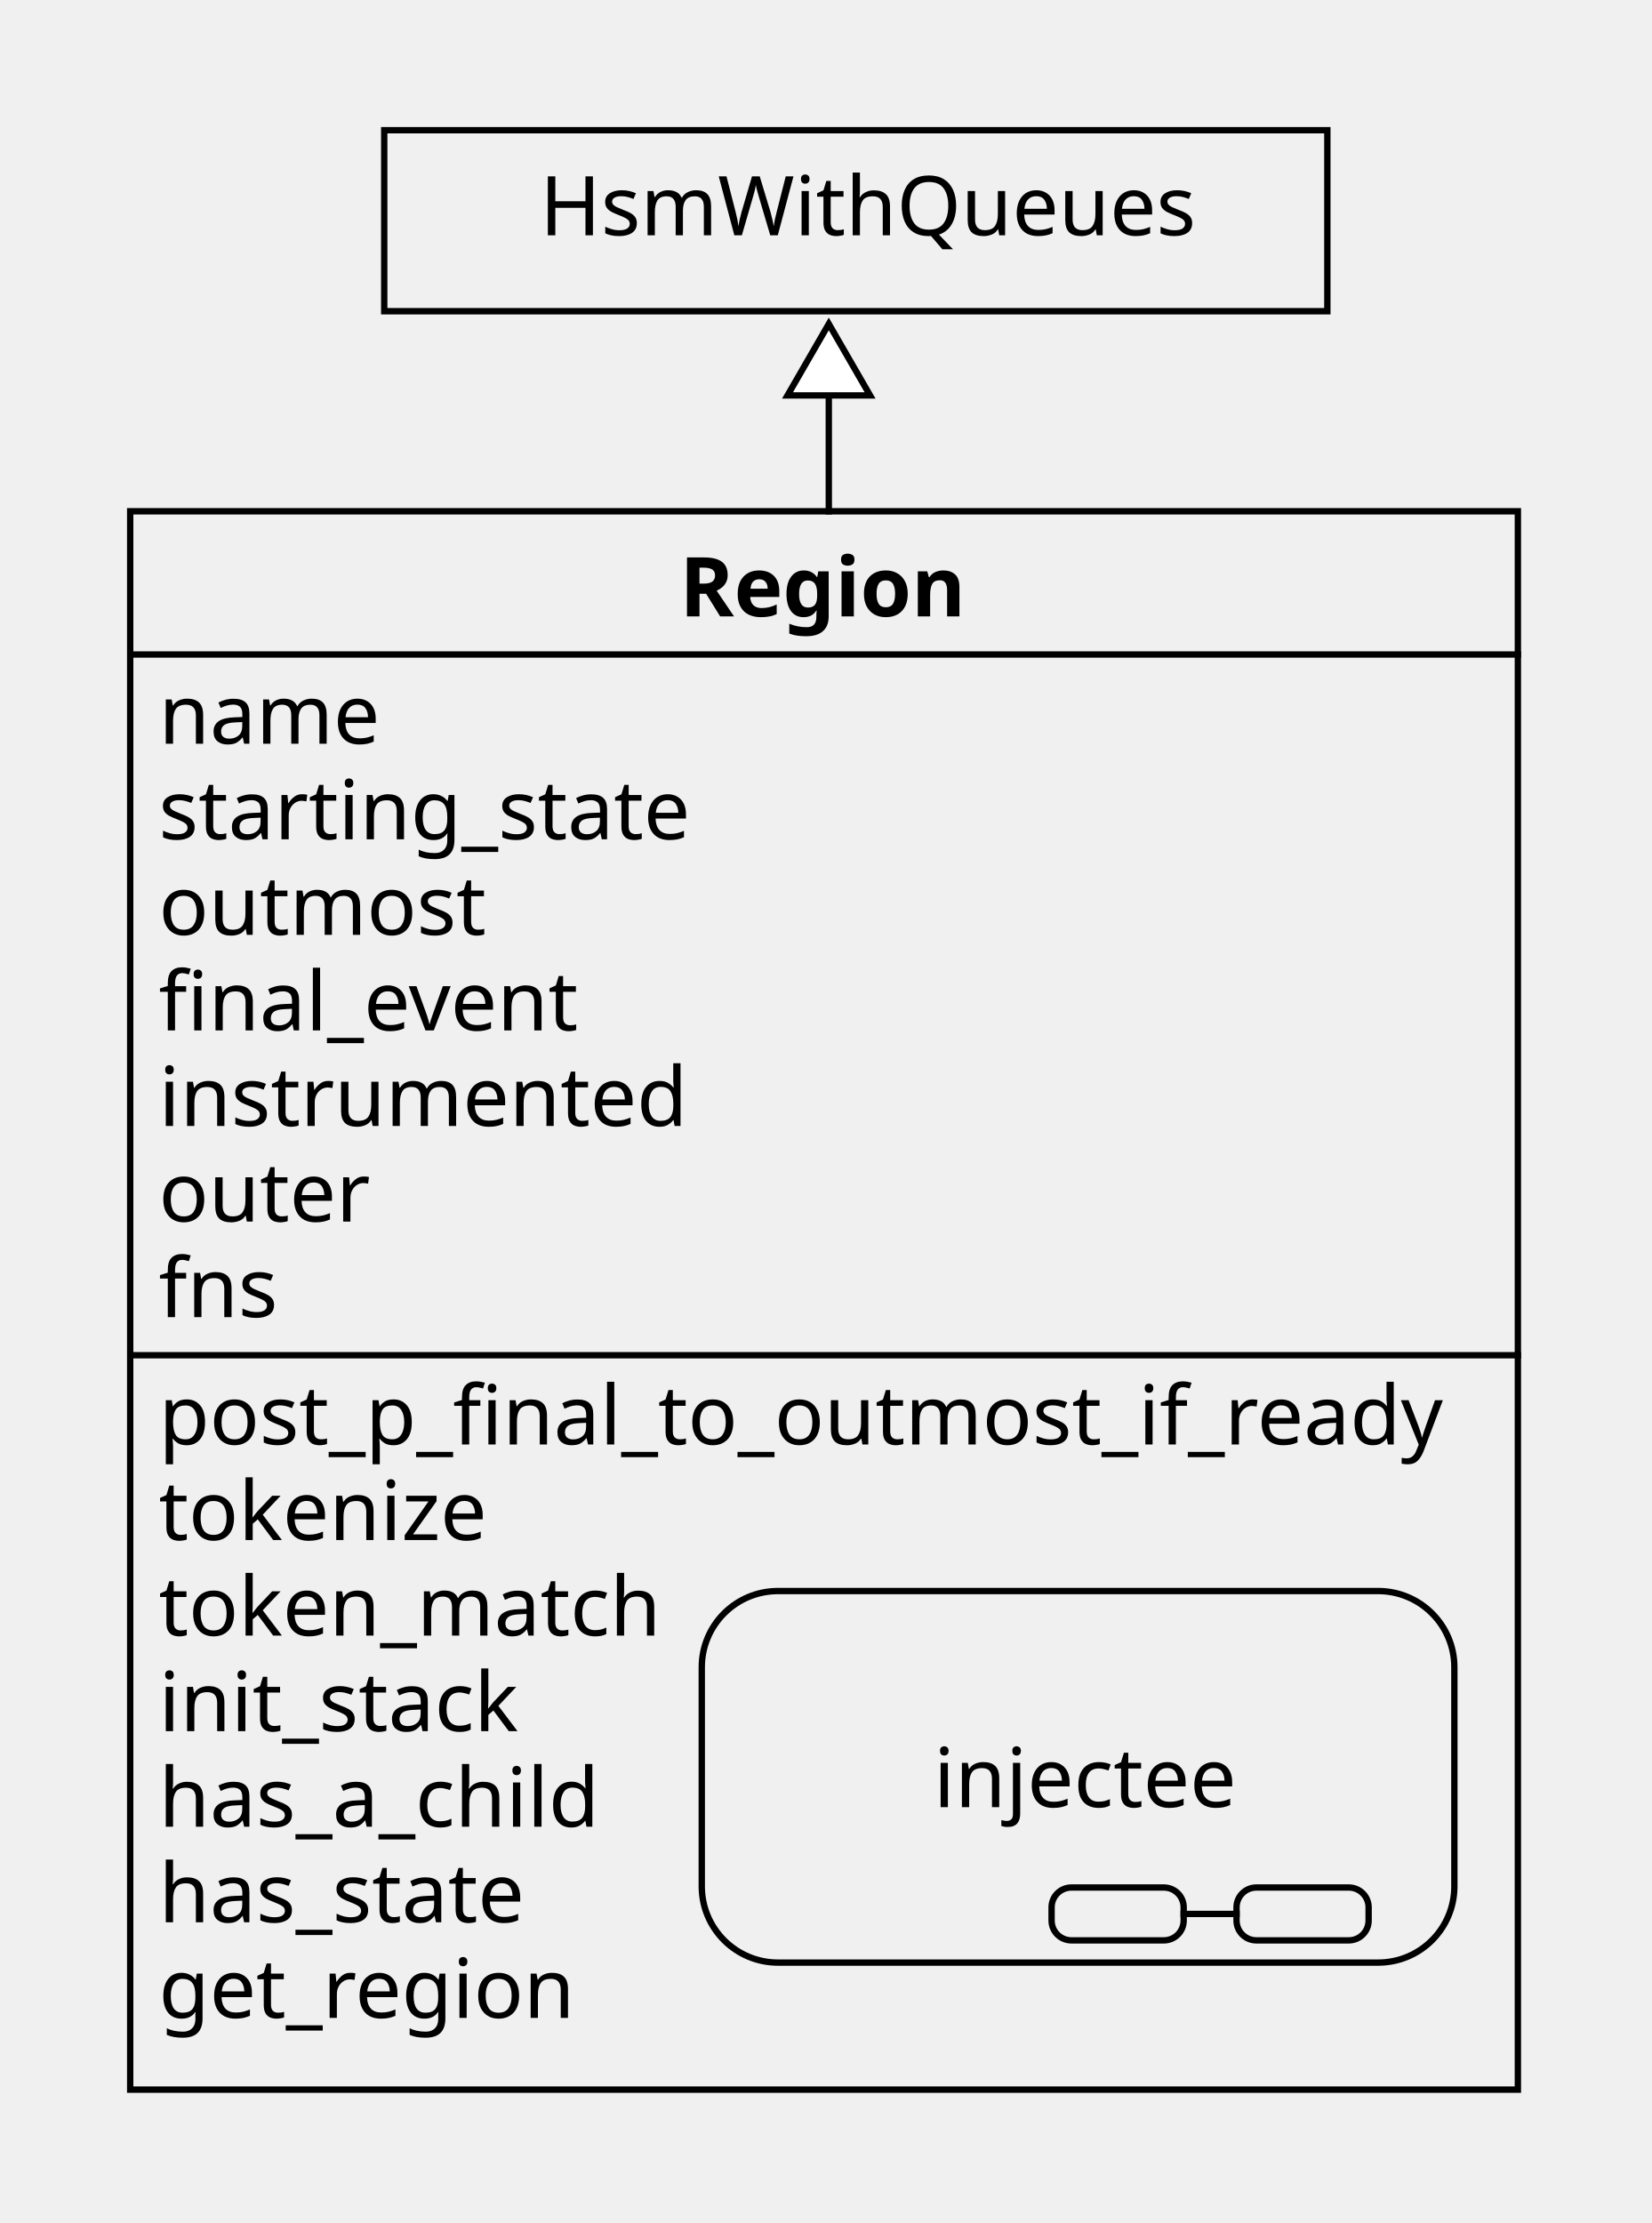
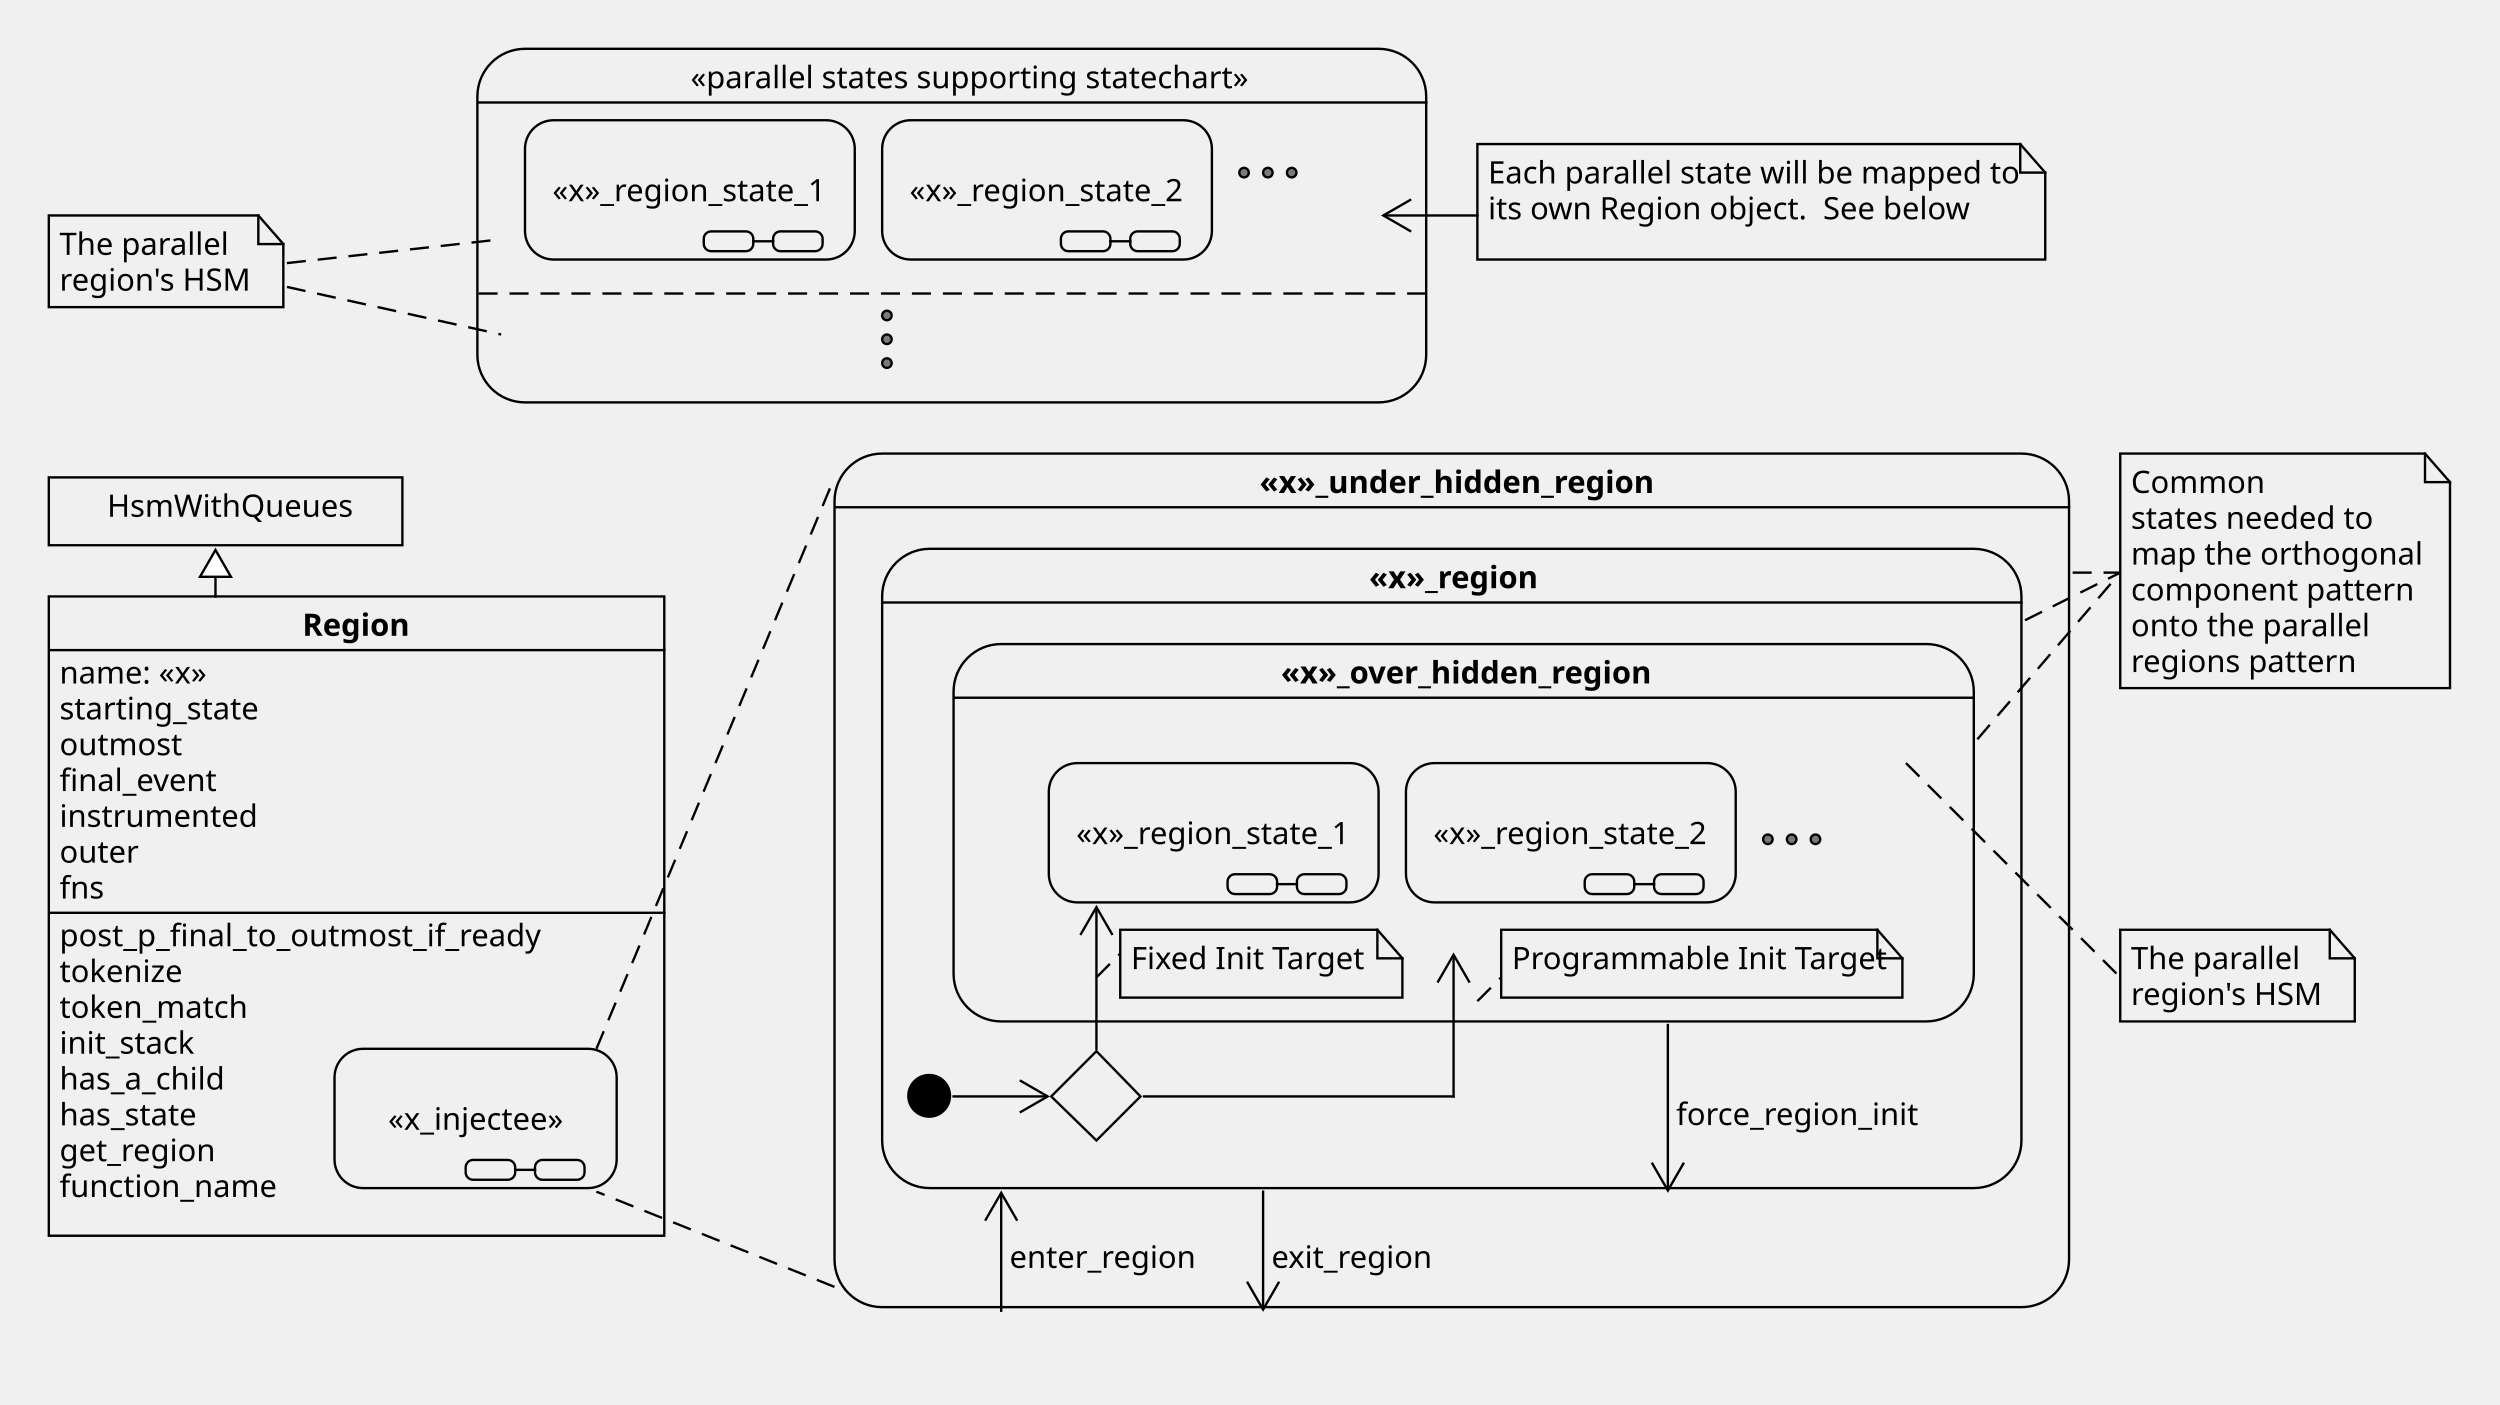
- <svg xmlns="http://www.w3.org/2000/svg" fill-opacity="1" color-rendering="auto" color-interpolation="auto" text-rendering="auto" stroke="black" stroke-linecap="square" width="260" stroke-miterlimit="10" shape-rendering="auto" stroke-opacity="1" fill="black" stroke-dasharray="none" font-weight="normal" stroke-width="1" viewBox="360 190 260 350" height="350" font-family="'Dialog'" font-style="normal" stroke-linejoin="miter" font-size="12px" stroke-dashoffset="0" image-rendering="auto">
+ <svg xmlns="http://www.w3.org/2000/svg" fill-opacity="1" color-rendering="auto" color-interpolation="auto" text-rendering="auto" stroke="black" stroke-linecap="square" width="1050" stroke-miterlimit="10" shape-rendering="auto" stroke-opacity="1" fill="black" stroke-dasharray="none" font-weight="normal" stroke-width="1" viewBox="80 90 1050 590" height="590" font-family="'Dialog'" font-style="normal" stroke-linejoin="miter" font-size="12px" stroke-dashoffset="0" image-rendering="auto">
  <defs id="genericDefs" />
  <g>
    <defs id="defs1">
      <clipPath clipPathUnits="userSpaceOnUse" id="clipPath1">
        <path d="M0 0 L2147483647 0 L2147483647 2147483647 L0 2147483647 L0 0 Z" />
      </clipPath>
      <clipPath clipPathUnits="userSpaceOnUse" id="clipPath2">
+         <path d="M0 0 L0 30 L20 30 L20 0 Z" />
+       </clipPath>
+       <clipPath clipPathUnits="userSpaceOnUse" id="clipPath3">
+         <path d="M0 0 L0 20 L30 20 L30 0 Z" />
+       </clipPath>
+       <clipPath clipPathUnits="userSpaceOnUse" id="clipPath4">
        <path d="M0 0 L0 30 L150 30 L150 0 Z" />
      </clipPath>
-       <clipPath clipPathUnits="userSpaceOnUse" id="clipPath3">
-         <path d="M0 0 L0 250 L220 250 L220 0 Z" />
-       </clipPath>
-       <clipPath clipPathUnits="userSpaceOnUse" id="clipPath4">
+       <clipPath clipPathUnits="userSpaceOnUse" id="clipPath5">
+         <path d="M0 0 L0 270 L260 270 L260 0 Z" />
+       </clipPath>
+       <clipPath clipPathUnits="userSpaceOnUse" id="clipPath6">
+         <path d="M0 0 L0 60 L140 60 L140 0 Z" />
+       </clipPath>
+       <clipPath clipPathUnits="userSpaceOnUse" id="clipPath7">
+         <path d="M0 0 L0 150 L400 150 L400 0 Z" />
+       </clipPath>
+       <clipPath clipPathUnits="userSpaceOnUse" id="clipPath8">
+         <path d="M0 0 L0 160 L430 160 L430 0 Z" />
+       </clipPath>
+       <clipPath clipPathUnits="userSpaceOnUse" id="clipPath9">
+         <path d="M0 0 L0 270 L480 270 L480 0 Z" />
+       </clipPath>
+       <clipPath clipPathUnits="userSpaceOnUse" id="clipPath10">
+         <path d="M0 0 L0 360 L520 360 L520 0 Z" />
+       </clipPath>
+       <clipPath clipPathUnits="userSpaceOnUse" id="clipPath11">
        <path d="M0 0 L0 60 L120 60 L120 0 Z" />
      </clipPath>
-       <clipPath clipPathUnits="userSpaceOnUse" id="clipPath5">
-         <path d="M0 0 L0 60 L30 60 L30 0 Z" />
+       <clipPath clipPathUnits="userSpaceOnUse" id="clipPath12">
+         <path d="M0 0 L0 50 L120 50 L120 0 Z" />
+       </clipPath>
+       <clipPath clipPathUnits="userSpaceOnUse" id="clipPath13">
+         <path d="M0 0 L0 40 L120 40 L120 0 Z" />
+       </clipPath>
+       <clipPath clipPathUnits="userSpaceOnUse" id="clipPath14">
+         <path d="M0 0 L0 40 L100 40 L100 0 Z" />
+       </clipPath>
+       <clipPath clipPathUnits="userSpaceOnUse" id="clipPath15">
+         <path d="M0 0 L0 50 L240 50 L240 0 Z" />
+       </clipPath>
+       <clipPath clipPathUnits="userSpaceOnUse" id="clipPath16">
+         <path d="M0 0 L0 30 L70 30 L70 0 Z" />
+       </clipPath>
+       <clipPath clipPathUnits="userSpaceOnUse" id="clipPath17">
+         <path d="M0 0 L0 100 L90 100 L90 0 Z" />
+       </clipPath>
+       <clipPath clipPathUnits="userSpaceOnUse" id="clipPath18">
+         <path d="M0 0 L0 50 L70 50 L70 0 Z" />
+       </clipPath>
+       <clipPath clipPathUnits="userSpaceOnUse" id="clipPath19">
+         <path d="M0 0 L0 30 L50 30 L50 0 Z" />
+       </clipPath>
+       <clipPath clipPathUnits="userSpaceOnUse" id="clipPath20">
+         <path d="M0 0 L0 100 L140 100 L140 0 Z" />
+       </clipPath>
+       <clipPath clipPathUnits="userSpaceOnUse" id="clipPath21">
+         <path d="M0 0 L0 120 L120 120 L120 0 Z" />
+       </clipPath>
+       <clipPath clipPathUnits="userSpaceOnUse" id="clipPath22">
+         <path d="M0 0 L0 80 L90 80 L90 0 Z" />
+       </clipPath>
+       <clipPath clipPathUnits="userSpaceOnUse" id="clipPath23">
+         <path d="M0 0 L0 70 L130 70 L130 0 Z" />
+       </clipPath>
+       <clipPath clipPathUnits="userSpaceOnUse" id="clipPath24">
+         <path d="M0 0 L0 270 L130 270 L130 0 Z" />
+       </clipPath>
+       <clipPath clipPathUnits="userSpaceOnUse" id="clipPath25">
+         <path d="M0 0 L0 80 L100 80 L100 0 Z" />
+       </clipPath>
+       <clipPath clipPathUnits="userSpaceOnUse" id="clipPath26">
+         <path d="M0 0 L0 100 L120 100 L120 0 Z" />
+       </clipPath>
+       <clipPath clipPathUnits="userSpaceOnUse" id="clipPath27">
+         <path d="M0 0 L0 40 L40 40 L40 0 Z" />
+       </clipPath>
+       <clipPath clipPathUnits="userSpaceOnUse" id="clipPath28">
+         <path d="M0 0 L0 30 L170 30 L170 0 Z" />
+       </clipPath>
+       <clipPath clipPathUnits="userSpaceOnUse" id="clipPath29">
+         <path d="M0 0 L0 30 L120 30 L120 0 Z" />
+       </clipPath>
+       <clipPath clipPathUnits="userSpaceOnUse" id="clipPath30">
+         <path d="M0 0 L0 90 L30 90 L30 0 Z" />
+       </clipPath>
+       <clipPath clipPathUnits="userSpaceOnUse" id="clipPath31">
+         <path d="M0 0 L0 90 L160 90 L160 0 Z" />
+       </clipPath>
+       <clipPath clipPathUnits="userSpaceOnUse" id="clipPath32">
+         <path d="M0 0 L0 20 L20 20 L20 0 Z" />
+       </clipPath>
+       <clipPath clipPathUnits="userSpaceOnUse" id="clipPath33">
+         <path d="M0 0 L0 50 L30 50 L30 0 Z" />
      </clipPath>
    </defs>
-     <g fill="rgb(255,255,255)" fill-opacity="0" transform="translate(420,210)" stroke-opacity="0" stroke="rgb(255,255,255)">
-       <rect x="0.5" width="148.5" height="28.5" y="0.5" clip-path="url(#clipPath2)" stroke="none" />
-     </g>
-     <g transform="translate(420,210)">
-       <rect fill="none" x="0.5" width="148.5" height="28.5" y="0.5" clip-path="url(#clipPath2)" />
-       <text x="25" font-size="13px" y="17.047" clip-path="url(#clipPath2)" font-family="sans-serif" stroke="none" xml:space="preserve">HsmWithQueues</text>
-     </g>
-     <g fill="rgb(255,255,255)" fill-opacity="0" transform="translate(380,270)" stroke-opacity="0" stroke="rgb(255,255,255)">
-       <rect x="0.5" width="218.5" height="248.5" y="0.5" clip-path="url(#clipPath3)" stroke="none" />
-     </g>
-     <g transform="translate(380,270)">
-       <rect fill="none" x="0.5" width="218.5" height="248.5" y="0.5" clip-path="url(#clipPath3)" />
-       <text x="87" font-size="13px" y="17.047" clip-path="url(#clipPath3)" font-family="sans-serif" stroke="none" font-weight="bold" xml:space="preserve">Region</text>
-       <path fill="none" d="M1 23.047 L219 23.047" clip-path="url(#clipPath3)" />
-       <text x="5" font-size="13px" y="37.094" clip-path="url(#clipPath3)" font-family="sans-serif" stroke="none" xml:space="preserve">name</text>
-       <text x="5" font-size="13px" y="52.141" clip-path="url(#clipPath3)" font-family="sans-serif" stroke="none" xml:space="preserve">starting_state</text>
-       <text x="5" font-size="13px" y="67.188" clip-path="url(#clipPath3)" font-family="sans-serif" stroke="none" xml:space="preserve">outmost</text>
-       <text x="5" font-size="13px" y="82.234" clip-path="url(#clipPath3)" font-family="sans-serif" stroke="none" xml:space="preserve">final_event</text>
-       <text x="5" font-size="13px" y="97.281" clip-path="url(#clipPath3)" font-family="sans-serif" stroke="none" xml:space="preserve">instrumented</text>
-       <text x="5" font-size="13px" y="112.328" clip-path="url(#clipPath3)" font-family="sans-serif" stroke="none" xml:space="preserve">outer</text>
-       <text x="5" font-size="13px" y="127.375" clip-path="url(#clipPath3)" font-family="sans-serif" stroke="none" xml:space="preserve">fns</text>
-       <path fill="none" d="M1 133.375 L219 133.375" clip-path="url(#clipPath3)" />
-       <text x="5" font-size="13px" y="147.422" clip-path="url(#clipPath3)" font-family="sans-serif" stroke="none" xml:space="preserve">post_p_final_to_outmost_if_ready</text>
-       <text x="5" font-size="13px" y="162.469" clip-path="url(#clipPath3)" font-family="sans-serif" stroke="none" xml:space="preserve">tokenize</text>
-       <text x="5" font-size="13px" y="177.516" clip-path="url(#clipPath3)" font-family="sans-serif" stroke="none" xml:space="preserve">token_match</text>
-       <text x="5" font-size="13px" y="192.562" clip-path="url(#clipPath3)" font-family="sans-serif" stroke="none" xml:space="preserve">init_stack</text>
-       <text x="5" font-size="13px" y="207.609" clip-path="url(#clipPath3)" font-family="sans-serif" stroke="none" xml:space="preserve">has_a_child</text>
-       <text x="5" font-size="13px" y="222.656" clip-path="url(#clipPath3)" font-family="sans-serif" stroke="none" xml:space="preserve">has_state</text>
-       <text x="5" font-size="13px" y="237.703" clip-path="url(#clipPath3)" font-family="sans-serif" stroke="none" xml:space="preserve">get_region</text>
-     </g>
-     <g fill="rgb(255,255,255)" fill-opacity="0" transform="translate(470,440)" stroke-opacity="0" stroke="rgb(255,255,255)">
-       <rect x="0.5" y="0.5" clip-path="url(#clipPath4)" width="118.5" rx="12" ry="12" height="58.5" stroke="none" />
-     </g>
-     <g transform="translate(470,440)">
-       <rect x="0.5" y="0.5" clip-path="url(#clipPath4)" fill="none" width="118.5" rx="12" ry="12" height="58.5" />
-       <text x="37" font-size="13px" y="34.523" clip-path="url(#clipPath4)" font-family="sans-serif" stroke="none" xml:space="preserve">injectee</text>
-     </g>
-     <g font-size="13px" transform="translate(470,440)" fill-opacity="0" fill="rgb(255,255,255)" font-family="sans-serif" stroke="rgb(255,255,255)" stroke-opacity="0">
-       <rect x="84.7" y="47.18" clip-path="url(#clipPath4)" width="20.8" rx="3.12" ry="3.12" height="8.32" stroke="none" />
-     </g>
-     <g font-family="sans-serif" font-size="13px" transform="translate(470,440)">
-       <rect x="84.7" y="47.18" clip-path="url(#clipPath4)" fill="none" width="20.8" rx="3.12" ry="3.12" height="8.32" />
-     </g>
-     <g font-size="13px" transform="translate(470,440)" fill-opacity="0" fill="rgb(255,255,255)" font-family="sans-serif" stroke="rgb(255,255,255)" stroke-opacity="0">
-       <rect x="55.58" y="47.18" clip-path="url(#clipPath4)" width="20.8" rx="3.12" ry="3.12" height="8.32" stroke="none" />
-     </g>
-     <g font-family="sans-serif" font-size="13px" transform="translate(470,440)">
-       <rect x="55.58" y="47.18" clip-path="url(#clipPath4)" fill="none" width="20.8" rx="3.12" ry="3.12" height="8.32" />
-       <path fill="none" d="M76.38 51.34 L84.7 51.34" clip-path="url(#clipPath4)" />
-     </g>
-     <g transform="translate(480,230)">
-       <path fill="none" d="M10.5 11.5 L10.5 40.5" clip-path="url(#clipPath5)" />
-       <path fill="white" d="M4 22.258 L10.5 11 L17 22.258 Z" clip-path="url(#clipPath5)" stroke="none" />
-       <path fill="none" d="M4 22.258 L10.5 11 L17 22.258 Z" clip-path="url(#clipPath5)" />
+     <g fill="rgb(0,0,0)" fill-opacity="0.49" transform="translate(450,220)" stroke-opacity="0.49" stroke="rgb(0,0,0)">
+       <circle r="2" clip-path="url(#clipPath2)" cx="2.5" cy="2.5" stroke="none" />
+     </g>
+     <g transform="translate(450,220)">
+       <circle fill="none" r="2" clip-path="url(#clipPath2)" cx="2.5" cy="2.5" />
+     </g>
+     <g fill="rgb(0,0,0)" fill-opacity="0.49" transform="translate(450,220)" stroke-opacity="0.49" stroke="rgb(0,0,0)">
+       <circle r="2" clip-path="url(#clipPath2)" cx="2.5" cy="12.5" stroke="none" />
+     </g>
+     <g transform="translate(450,220)">
+       <circle fill="none" r="2" clip-path="url(#clipPath2)" cx="2.5" cy="12.5" />
+     </g>
+     <g fill="rgb(0,0,0)" fill-opacity="0.49" transform="translate(450,220)" stroke-opacity="0.49" stroke="rgb(0,0,0)">
+       <circle r="2" clip-path="url(#clipPath2)" cx="2.5" cy="22.5" stroke="none" />
+     </g>
+     <g transform="translate(450,220)">
+       <circle fill="none" r="2" clip-path="url(#clipPath2)" cx="2.5" cy="22.5" />
+     </g>
+     <g fill="rgb(0,0,0)" fill-opacity="0.49" transform="translate(600,160)" stroke-opacity="0.49" stroke="rgb(0,0,0)">
+       <circle r="2" clip-path="url(#clipPath3)" cx="2.5" cy="2.5" stroke="none" />
+     </g>
+     <g transform="translate(600,160)">
+       <circle fill="none" r="2" clip-path="url(#clipPath3)" cx="2.5" cy="2.5" />
+     </g>
+     <g fill="rgb(0,0,0)" fill-opacity="0.49" transform="translate(600,160)" stroke-opacity="0.49" stroke="rgb(0,0,0)">
+       <circle r="2" clip-path="url(#clipPath3)" cx="12.5" cy="2.5" stroke="none" />
+     </g>
+     <g transform="translate(600,160)">
+       <circle fill="none" r="2" clip-path="url(#clipPath3)" cx="12.5" cy="2.5" />
+     </g>
+     <g fill="rgb(0,0,0)" fill-opacity="0.49" transform="translate(600,160)" stroke-opacity="0.49" stroke="rgb(0,0,0)">
+       <circle r="2" clip-path="url(#clipPath3)" cx="22.5" cy="2.5" stroke="none" />
+     </g>
+     <g transform="translate(600,160)">
+       <circle fill="none" r="2" clip-path="url(#clipPath3)" cx="22.5" cy="2.5" />
+     </g>
+     <g fill="rgb(0,0,0)" fill-opacity="0.49" transform="translate(820,440)" stroke-opacity="0.49" stroke="rgb(0,0,0)">
+       <circle r="2" clip-path="url(#clipPath3)" cx="2.5" cy="2.5" stroke="none" />
+     </g>
+     <g transform="translate(820,440)">
+       <circle fill="none" r="2" clip-path="url(#clipPath3)" cx="2.5" cy="2.5" />
+     </g>
+     <g fill="rgb(0,0,0)" fill-opacity="0.49" transform="translate(820,440)" stroke-opacity="0.49" stroke="rgb(0,0,0)">
+       <circle r="2" clip-path="url(#clipPath3)" cx="12.5" cy="2.5" stroke="none" />
+     </g>
+     <g transform="translate(820,440)">
+       <circle fill="none" r="2" clip-path="url(#clipPath3)" cx="12.5" cy="2.5" />
+     </g>
+     <g fill="rgb(0,0,0)" fill-opacity="0.49" transform="translate(820,440)" stroke-opacity="0.49" stroke="rgb(0,0,0)">
+       <circle r="2" clip-path="url(#clipPath3)" cx="22.5" cy="2.5" stroke="none" />
+     </g>
+     <g transform="translate(820,440)">
+       <circle fill="none" r="2" clip-path="url(#clipPath3)" cx="22.5" cy="2.5" />
+     </g>
+     <g fill="rgb(255,255,255)" fill-opacity="0" transform="translate(100,290)" stroke-opacity="0" stroke="rgb(255,255,255)">
+       <rect x="0.5" width="148.5" height="28.5" y="0.5" clip-path="url(#clipPath4)" stroke="none" />
+     </g>
+     <g transform="translate(100,290)">
+       <rect fill="none" x="0.5" width="148.5" height="28.5" y="0.5" clip-path="url(#clipPath4)" />
+       <text x="25" font-size="13px" y="17.047" clip-path="url(#clipPath4)" font-family="sans-serif" stroke="none" xml:space="preserve">HsmWithQueues</text>
+     </g>
+     <g fill="rgb(255,255,255)" fill-opacity="0" transform="translate(100,340)" stroke-opacity="0" stroke="rgb(255,255,255)">
+       <rect x="0.5" width="258.5" height="268.5" y="0.5" clip-path="url(#clipPath5)" stroke="none" />
+     </g>
+     <g transform="translate(100,340)">
+       <rect fill="none" x="0.5" width="258.5" height="268.5" y="0.5" clip-path="url(#clipPath5)" />
+       <text x="107" font-size="13px" y="17.047" clip-path="url(#clipPath5)" font-family="sans-serif" stroke="none" font-weight="bold" xml:space="preserve">Region</text>
+       <path fill="none" d="M1 23.047 L259 23.047" clip-path="url(#clipPath5)" />
+       <text x="5" font-size="13px" y="37.094" clip-path="url(#clipPath5)" font-family="sans-serif" stroke="none" xml:space="preserve">name: «x»</text>
+       <text x="5" font-size="13px" y="52.141" clip-path="url(#clipPath5)" font-family="sans-serif" stroke="none" xml:space="preserve">starting_state</text>
+       <text x="5" font-size="13px" y="67.188" clip-path="url(#clipPath5)" font-family="sans-serif" stroke="none" xml:space="preserve">outmost</text>
+       <text x="5" font-size="13px" y="82.234" clip-path="url(#clipPath5)" font-family="sans-serif" stroke="none" xml:space="preserve">final_event</text>
+       <text x="5" font-size="13px" y="97.281" clip-path="url(#clipPath5)" font-family="sans-serif" stroke="none" xml:space="preserve">instrumented</text>
+       <text x="5" font-size="13px" y="112.328" clip-path="url(#clipPath5)" font-family="sans-serif" stroke="none" xml:space="preserve">outer</text>
+       <text x="5" font-size="13px" y="127.375" clip-path="url(#clipPath5)" font-family="sans-serif" stroke="none" xml:space="preserve">fns</text>
+       <path fill="none" d="M1 133.375 L259 133.375" clip-path="url(#clipPath5)" />
+       <text x="5" font-size="13px" y="147.422" clip-path="url(#clipPath5)" font-family="sans-serif" stroke="none" xml:space="preserve">post_p_final_to_outmost_if_ready</text>
+       <text x="5" font-size="13px" y="162.469" clip-path="url(#clipPath5)" font-family="sans-serif" stroke="none" xml:space="preserve">tokenize</text>
+       <text x="5" font-size="13px" y="177.516" clip-path="url(#clipPath5)" font-family="sans-serif" stroke="none" xml:space="preserve">token_match</text>
+       <text x="5" font-size="13px" y="192.562" clip-path="url(#clipPath5)" font-family="sans-serif" stroke="none" xml:space="preserve">init_stack</text>
+       <text x="5" font-size="13px" y="207.609" clip-path="url(#clipPath5)" font-family="sans-serif" stroke="none" xml:space="preserve">has_a_child</text>
+       <text x="5" font-size="13px" y="222.656" clip-path="url(#clipPath5)" font-family="sans-serif" stroke="none" xml:space="preserve">has_state</text>
+       <text x="5" font-size="13px" y="237.703" clip-path="url(#clipPath5)" font-family="sans-serif" stroke="none" xml:space="preserve">get_region</text>
+       <text x="5" font-size="13px" y="252.75" clip-path="url(#clipPath5)" font-family="sans-serif" stroke="none" xml:space="preserve">function_name</text>
+     </g>
+     <g fill="rgb(255,255,255)" fill-opacity="0" transform="translate(450,140)" stroke-opacity="0" stroke="rgb(255,255,255)">
+       <rect x="0.5" y="0.5" clip-path="url(#clipPath6)" width="138.5" rx="12" ry="12" height="58.5" stroke="none" />
+     </g>
+     <g transform="translate(450,140)">
+       <rect x="0.5" y="0.5" clip-path="url(#clipPath6)" fill="none" width="138.5" rx="12" ry="12" height="58.5" />
+       <text x="12" font-size="13px" y="34.523" clip-path="url(#clipPath6)" font-family="sans-serif" stroke="none" xml:space="preserve">«x»_region_state_2</text>
+     </g>
+     <g font-size="13px" transform="translate(450,140)" fill-opacity="0" fill="rgb(255,255,255)" font-family="sans-serif" stroke="rgb(255,255,255)" stroke-opacity="0">
+       <rect x="104.7" y="47.18" clip-path="url(#clipPath6)" width="20.8" rx="3.12" ry="3.12" height="8.32" stroke="none" />
+     </g>
+     <g font-family="sans-serif" font-size="13px" transform="translate(450,140)">
+       <rect x="104.7" y="47.18" clip-path="url(#clipPath6)" fill="none" width="20.8" rx="3.12" ry="3.12" height="8.32" />
+     </g>
+     <g font-size="13px" transform="translate(450,140)" fill-opacity="0" fill="rgb(255,255,255)" font-family="sans-serif" stroke="rgb(255,255,255)" stroke-opacity="0">
+       <rect x="75.58" y="47.18" clip-path="url(#clipPath6)" width="20.8" rx="3.12" ry="3.12" height="8.32" stroke="none" />
+     </g>
+     <g font-family="sans-serif" font-size="13px" transform="translate(450,140)">
+       <rect x="75.58" y="47.18" clip-path="url(#clipPath6)" fill="none" width="20.8" rx="3.12" ry="3.12" height="8.32" />
+       <path fill="none" d="M96.38 51.34 L104.7 51.34" clip-path="url(#clipPath6)" />
+     </g>
+     <g fill="rgb(255,255,255)" fill-opacity="0" transform="translate(300,140)" stroke-opacity="0" stroke="rgb(255,255,255)">
+       <rect x="0.5" y="0.5" clip-path="url(#clipPath6)" width="138.5" rx="12" ry="12" height="58.5" stroke="none" />
+     </g>
+     <g transform="translate(300,140)">
+       <rect x="0.5" y="0.5" clip-path="url(#clipPath6)" fill="none" width="138.5" rx="12" ry="12" height="58.5" />
+       <text x="12" font-size="13px" y="34.523" clip-path="url(#clipPath6)" font-family="sans-serif" stroke="none" xml:space="preserve">«x»_region_state_1</text>
+     </g>
+     <g font-size="13px" transform="translate(300,140)" fill-opacity="0" fill="rgb(255,255,255)" font-family="sans-serif" stroke="rgb(255,255,255)" stroke-opacity="0">
+       <rect x="104.7" y="47.18" clip-path="url(#clipPath6)" width="20.8" rx="3.12" ry="3.12" height="8.32" stroke="none" />
+     </g>
+     <g font-family="sans-serif" font-size="13px" transform="translate(300,140)">
+       <rect x="104.7" y="47.18" clip-path="url(#clipPath6)" fill="none" width="20.8" rx="3.12" ry="3.12" height="8.32" />
+     </g>
+     <g font-size="13px" transform="translate(300,140)" fill-opacity="0" fill="rgb(255,255,255)" font-family="sans-serif" stroke="rgb(255,255,255)" stroke-opacity="0">
+       <rect x="75.58" y="47.18" clip-path="url(#clipPath6)" width="20.8" rx="3.12" ry="3.12" height="8.32" stroke="none" />
+     </g>
+     <g font-family="sans-serif" font-size="13px" transform="translate(300,140)">
+       <rect x="75.58" y="47.18" clip-path="url(#clipPath6)" fill="none" width="20.8" rx="3.12" ry="3.12" height="8.32" />
+       <path fill="none" d="M96.38 51.34 L104.7 51.34" clip-path="url(#clipPath6)" />
+     </g>
+     <g fill="rgb(255,255,255)" fill-opacity="0" transform="translate(280,110)" stroke-opacity="0" stroke="rgb(255,255,255)">
+       <rect x="0.5" y="0.5" clip-path="url(#clipPath7)" width="398.5" rx="20" ry="20" height="148.5" stroke="none" />
+     </g>
+     <g transform="translate(280,110)">
+       <rect x="0.5" y="0.5" clip-path="url(#clipPath7)" fill="none" width="398.5" rx="20" ry="20" height="148.5" />
+       <text x="90" font-size="13px" y="17.047" clip-path="url(#clipPath7)" font-family="sans-serif" stroke="none" xml:space="preserve">«parallel states supporting statechart»</text>
+       <path fill="none" d="M1 23.047 L399 23.047" clip-path="url(#clipPath7)" />
+     </g>
+     <g stroke-miterlimit="5" font-size="13px" stroke-dasharray="8,5" font-family="sans-serif" transform="translate(280,110)" stroke-linecap="butt">
+       <path fill="none" d="M1 103.281 L399 103.281" clip-path="url(#clipPath7)" />
+     </g>
+     <g fill="rgb(255,255,255)" fill-opacity="0" transform="translate(670,410)" stroke-opacity="0" stroke="rgb(255,255,255)">
+       <rect x="0.5" y="0.5" clip-path="url(#clipPath6)" width="138.5" rx="12" ry="12" height="58.5" stroke="none" />
+     </g>
+     <g transform="translate(670,410)">
+       <rect x="0.5" y="0.5" clip-path="url(#clipPath6)" fill="none" width="138.5" rx="12" ry="12" height="58.5" />
+       <text x="12" font-size="13px" y="34.523" clip-path="url(#clipPath6)" font-family="sans-serif" stroke="none" xml:space="preserve">«x»_region_state_2</text>
+     </g>
+     <g font-size="13px" transform="translate(670,410)" fill-opacity="0" fill="rgb(255,255,255)" font-family="sans-serif" stroke="rgb(255,255,255)" stroke-opacity="0">
+       <rect x="104.7" y="47.18" clip-path="url(#clipPath6)" width="20.8" rx="3.12" ry="3.12" height="8.32" stroke="none" />
+     </g>
+     <g font-family="sans-serif" font-size="13px" transform="translate(670,410)">
+       <rect x="104.7" y="47.18" clip-path="url(#clipPath6)" fill="none" width="20.8" rx="3.12" ry="3.12" height="8.32" />
+     </g>
+     <g font-size="13px" transform="translate(670,410)" fill-opacity="0" fill="rgb(255,255,255)" font-family="sans-serif" stroke="rgb(255,255,255)" stroke-opacity="0">
+       <rect x="75.58" y="47.18" clip-path="url(#clipPath6)" width="20.8" rx="3.12" ry="3.12" height="8.32" stroke="none" />
+     </g>
+     <g font-family="sans-serif" font-size="13px" transform="translate(670,410)">
+       <rect x="75.58" y="47.18" clip-path="url(#clipPath6)" fill="none" width="20.8" rx="3.12" ry="3.12" height="8.32" />
+       <path fill="none" d="M96.38 51.34 L104.7 51.34" clip-path="url(#clipPath6)" />
+     </g>
+     <g fill="rgb(255,255,255)" fill-opacity="0" transform="translate(520,410)" stroke-opacity="0" stroke="rgb(255,255,255)">
+       <rect x="0.5" y="0.5" clip-path="url(#clipPath6)" width="138.5" rx="12" ry="12" height="58.5" stroke="none" />
+     </g>
+     <g transform="translate(520,410)">
+       <rect x="0.5" y="0.5" clip-path="url(#clipPath6)" fill="none" width="138.5" rx="12" ry="12" height="58.5" />
+       <text x="12" font-size="13px" y="34.523" clip-path="url(#clipPath6)" font-family="sans-serif" stroke="none" xml:space="preserve">«x»_region_state_1</text>
+     </g>
+     <g font-size="13px" transform="translate(520,410)" fill-opacity="0" fill="rgb(255,255,255)" font-family="sans-serif" stroke="rgb(255,255,255)" stroke-opacity="0">
+       <rect x="104.7" y="47.18" clip-path="url(#clipPath6)" width="20.8" rx="3.12" ry="3.12" height="8.32" stroke="none" />
+     </g>
+     <g font-family="sans-serif" font-size="13px" transform="translate(520,410)">
+       <rect x="104.7" y="47.18" clip-path="url(#clipPath6)" fill="none" width="20.8" rx="3.12" ry="3.12" height="8.32" />
+     </g>
+     <g font-size="13px" transform="translate(520,410)" fill-opacity="0" fill="rgb(255,255,255)" font-family="sans-serif" stroke="rgb(255,255,255)" stroke-opacity="0">
+       <rect x="75.58" y="47.18" clip-path="url(#clipPath6)" width="20.8" rx="3.12" ry="3.12" height="8.32" stroke="none" />
+     </g>
+     <g font-family="sans-serif" font-size="13px" transform="translate(520,410)">
+       <rect x="75.58" y="47.18" clip-path="url(#clipPath6)" fill="none" width="20.8" rx="3.12" ry="3.12" height="8.32" />
+       <path fill="none" d="M96.38 51.34 L104.7 51.34" clip-path="url(#clipPath6)" />
+     </g>
+     <g fill="rgb(255,255,255)" fill-opacity="0" transform="translate(480,360)" stroke-opacity="0" stroke="rgb(255,255,255)">
+       <rect x="0.5" y="0.5" clip-path="url(#clipPath8)" width="428.5" rx="20" ry="20" height="158.5" stroke="none" />
+     </g>
+     <g transform="translate(480,360)">
+       <rect x="0.5" y="0.5" clip-path="url(#clipPath8)" fill="none" width="428.5" rx="20" ry="20" height="158.5" />
+       <text x="138" font-size="13px" y="17.047" clip-path="url(#clipPath8)" font-family="sans-serif" stroke="none" font-weight="bold" xml:space="preserve">«x»_over_hidden_region</text>
+       <path fill="none" d="M1 23.047 L429 23.047" clip-path="url(#clipPath8)" />
+     </g>
+     <g fill="rgb(255,255,255)" fill-opacity="0" transform="translate(450,320)" stroke-opacity="0" stroke="rgb(255,255,255)">
+       <rect x="0.5" y="0.5" clip-path="url(#clipPath9)" width="478.5" rx="20" ry="20" height="268.5" stroke="none" />
+     </g>
+     <g transform="translate(450,320)">
+       <rect x="0.5" y="0.5" clip-path="url(#clipPath9)" fill="none" width="478.5" rx="20" ry="20" height="268.5" />
+       <text x="205" font-size="13px" y="17.047" clip-path="url(#clipPath9)" font-family="sans-serif" stroke="none" font-weight="bold" xml:space="preserve">«x»_region</text>
+       <path fill="none" d="M1 23.047 L479 23.047" clip-path="url(#clipPath9)" />
+     </g>
+     <g fill="rgb(255,255,255)" fill-opacity="0" transform="translate(430,280)" stroke-opacity="0" stroke="rgb(255,255,255)">
+       <rect x="0.5" y="0.5" clip-path="url(#clipPath10)" width="518.5" rx="20" ry="20" height="358.5" stroke="none" />
+     </g>
+     <g transform="translate(430,280)">
+       <rect x="0.5" y="0.5" clip-path="url(#clipPath10)" fill="none" width="518.5" rx="20" ry="20" height="358.5" />
+       <text x="179" font-size="13px" y="17.047" clip-path="url(#clipPath10)" font-family="sans-serif" stroke="none" font-weight="bold" xml:space="preserve">«x»_under_hidden_region</text>
+       <path fill="none" d="M1 23.047 L519 23.047" clip-path="url(#clipPath10)" />
+     </g>
+     <g fill="rgb(255,255,255)" fill-opacity="0" transform="translate(220,530)" stroke-opacity="0" stroke="rgb(255,255,255)">
+       <rect x="0.5" y="0.5" clip-path="url(#clipPath11)" width="118.5" rx="12" ry="12" height="58.5" stroke="none" />
+     </g>
+     <g transform="translate(220,530)">
+       <rect x="0.5" y="0.5" clip-path="url(#clipPath11)" fill="none" width="118.5" rx="12" ry="12" height="58.5" />
+       <text x="23" font-size="13px" y="34.523" clip-path="url(#clipPath11)" font-family="sans-serif" stroke="none" xml:space="preserve">«x_injectee»</text>
+     </g>
+     <g font-size="13px" transform="translate(220,530)" fill-opacity="0" fill="rgb(255,255,255)" font-family="sans-serif" stroke="rgb(255,255,255)" stroke-opacity="0">
+       <rect x="84.7" y="47.18" clip-path="url(#clipPath11)" width="20.8" rx="3.12" ry="3.12" height="8.32" stroke="none" />
+     </g>
+     <g font-family="sans-serif" font-size="13px" transform="translate(220,530)">
+       <rect x="84.7" y="47.18" clip-path="url(#clipPath11)" fill="none" width="20.8" rx="3.12" ry="3.12" height="8.32" />
+     </g>
+     <g font-size="13px" transform="translate(220,530)" fill-opacity="0" fill="rgb(255,255,255)" font-family="sans-serif" stroke="rgb(255,255,255)" stroke-opacity="0">
+       <rect x="55.58" y="47.18" clip-path="url(#clipPath11)" width="20.8" rx="3.12" ry="3.12" height="8.32" stroke="none" />
+     </g>
+     <g font-family="sans-serif" font-size="13px" transform="translate(220,530)">
+       <rect x="55.58" y="47.18" clip-path="url(#clipPath11)" fill="none" width="20.8" rx="3.12" ry="3.12" height="8.32" />
+       <path fill="none" d="M76.38 51.34 L84.7 51.34" clip-path="url(#clipPath11)" />
+     </g>
+     <g stroke-dasharray="8,5" stroke-miterlimit="5" transform="translate(190,200)" stroke-linecap="butt">
+       <path fill="none" d="M10.5 10.5 L100.5 30.5" clip-path="url(#clipPath12)" />
+     </g>
+     <g stroke-dasharray="8,5" stroke-miterlimit="5" transform="translate(190,180)" stroke-linecap="butt">
+       <path fill="none" d="M10.5 20.5 L100.5 10.5" clip-path="url(#clipPath13)" />
+     </g>
+     <g fill="rgb(255,255,255)" fill-opacity="0" transform="translate(100,180)" stroke-opacity="0" stroke="rgb(255,255,255)">
+       <path d="M0.5 0.5 L88.5 0.5 L99 12.5 L99 39 L0.5 39 Z" stroke="none" clip-path="url(#clipPath14)" />
+     </g>
+     <g transform="translate(100,180)">
+       <path fill="none" d="M0.5 0.5 L88.5 0.5 L99 12.5 L99 39 L0.5 39 Z" clip-path="url(#clipPath14)" />
+       <path fill="none" d="M88.5 0.5 L88.5 12.5 L99 12.5" clip-path="url(#clipPath14)" />
+       <text x="5" font-size="13px" y="17.047" clip-path="url(#clipPath14)" font-family="sans-serif" stroke="none" xml:space="preserve">The parallel </text>
+       <text x="5" font-size="13px" y="32.094" clip-path="url(#clipPath14)" font-family="sans-serif" stroke="none" xml:space="preserve">region's HSM</text>
+     </g>
+     <g fill="rgb(255,255,255)" fill-opacity="0" transform="translate(700,150)" stroke-opacity="0" stroke="rgb(255,255,255)">
+       <path d="M0.5 0.5 L228.5 0.5 L239 12.5 L239 49 L0.5 49 Z" stroke="none" clip-path="url(#clipPath15)" />
+     </g>
+     <g transform="translate(700,150)">
+       <path fill="none" d="M0.5 0.5 L228.5 0.5 L239 12.5 L239 49 L0.5 49 Z" clip-path="url(#clipPath15)" />
+       <path fill="none" d="M228.5 0.5 L228.5 12.5 L239 12.5" clip-path="url(#clipPath15)" />
+       <text x="5" font-size="13px" y="17.047" clip-path="url(#clipPath15)" font-family="sans-serif" stroke="none" xml:space="preserve">Each parallel state will be mapped to</text>
+       <text x="5" font-size="13px" y="32.094" clip-path="url(#clipPath15)" font-family="sans-serif" stroke="none" xml:space="preserve">its own Region object.  See below</text>
+     </g>
+     <g transform="translate(650,170)">
+       <path fill="none" d="M50.5 10.5 L11.5 10.5" clip-path="url(#clipPath16)" />
+       <path fill="none" d="M22.258 4 L11 10.5 L22.258 17" clip-path="url(#clipPath16)" />
+     </g>
+     <g stroke-dasharray="8,5" stroke-miterlimit="5" transform="translate(900,320)" stroke-linecap="butt">
+       <path fill="none" d="M10.5 80.5 L70.5 10.5" clip-path="url(#clipPath17)" />
+     </g>
+     <g stroke-dasharray="8,5" stroke-miterlimit="5" transform="translate(920,320)" stroke-linecap="butt">
+       <path fill="none" d="M10.5 30.5 L50.5 10.5" clip-path="url(#clipPath18)" />
+     </g>
+     <g stroke-dasharray="8,5" stroke-miterlimit="5" transform="translate(940,320)" stroke-linecap="butt">
+       <path fill="none" d="M10.5 10.5 L30.5 10.5" clip-path="url(#clipPath19)" />
+     </g>
+     <g fill="rgb(255,255,255)" fill-opacity="0" transform="translate(970,280)" stroke-opacity="0" stroke="rgb(255,255,255)">
+       <path d="M0.5 0.5 L128.5 0.5 L139 12.5 L139 99 L0.5 99 Z" stroke="none" clip-path="url(#clipPath20)" />
+     </g>
+     <g transform="translate(970,280)">
+       <path fill="none" d="M0.5 0.5 L128.5 0.5 L139 12.5 L139 99 L0.5 99 Z" clip-path="url(#clipPath20)" />
+       <path fill="none" d="M128.5 0.5 L128.5 12.5 L139 12.5" clip-path="url(#clipPath20)" />
+       <text x="5" font-size="13px" y="17.047" clip-path="url(#clipPath20)" font-family="sans-serif" stroke="none" xml:space="preserve">Common</text>
+       <text x="5" font-size="13px" y="32.094" clip-path="url(#clipPath20)" font-family="sans-serif" stroke="none" xml:space="preserve">states needed to</text>
+       <text x="5" font-size="13px" y="47.141" clip-path="url(#clipPath20)" font-family="sans-serif" stroke="none" xml:space="preserve">map the orthogonal</text>
+       <text x="5" font-size="13px" y="62.188" clip-path="url(#clipPath20)" font-family="sans-serif" stroke="none" xml:space="preserve">component pattern</text>
+       <text x="5" font-size="13px" y="77.234" clip-path="url(#clipPath20)" font-family="sans-serif" stroke="none" xml:space="preserve">onto the parallel</text>
+       <text x="5" font-size="13px" y="92.281" clip-path="url(#clipPath20)" font-family="sans-serif" stroke="none" xml:space="preserve">regions pattern</text>
+     </g>
+     <g stroke-dasharray="8,5" stroke-miterlimit="5" transform="translate(870,400)" stroke-linecap="butt">
+       <path fill="none" d="M10.5 10.5 L100.5 100.5" clip-path="url(#clipPath21)" />
+     </g>
+     <g fill="rgb(255,255,255)" fill-opacity="0" transform="translate(970,480)" stroke-opacity="0" stroke="rgb(255,255,255)">
+       <path d="M0.5 0.5 L88.5 0.5 L99 12.5 L99 39 L0.5 39 Z" stroke="none" clip-path="url(#clipPath14)" />
+     </g>
+     <g transform="translate(970,480)">
+       <path fill="none" d="M0.5 0.5 L88.5 0.5 L99 12.5 L99 39 L0.5 39 Z" clip-path="url(#clipPath14)" />
+       <path fill="none" d="M88.5 0.5 L88.5 12.5 L99 12.5" clip-path="url(#clipPath14)" />
+       <text x="5" font-size="13px" y="17.047" clip-path="url(#clipPath14)" font-family="sans-serif" stroke="none" xml:space="preserve">The parallel </text>
+       <text x="5" font-size="13px" y="32.094" clip-path="url(#clipPath14)" font-family="sans-serif" stroke="none" xml:space="preserve">region's HSM</text>
+     </g>
+     <g transform="translate(600,580)">
+       <path fill="none" d="M10.5 10.5 L10.5 59.5" clip-path="url(#clipPath22)" />
+       <path fill="none" d="M4 48.742 L10.5 60 L17 48.742" clip-path="url(#clipPath22)" />
+       <text x="14" font-size="13px" y="42.523" clip-path="url(#clipPath22)" font-family="sans-serif" stroke="none" xml:space="preserve">exit_region</text>
+     </g>
+     <g stroke-dasharray="8,5" stroke-miterlimit="5" transform="translate(320,580)" stroke-linecap="butt">
+       <path fill="none" d="M110.5 50.5 L10.5 10.5" clip-path="url(#clipPath23)" />
+     </g>
+     <g stroke-dasharray="8,5" stroke-miterlimit="5" transform="translate(320,280)" stroke-linecap="butt">
+       <path fill="none" d="M10.5 250.5 L110.5 10.5" clip-path="url(#clipPath24)" />
+     </g>
+     <g transform="translate(490,580)">
+       <path fill="none" d="M10.5 60.5 L10.5 11.5" clip-path="url(#clipPath25)" />
+       <path fill="none" d="M17 22.258 L10.5 11 L4 22.258" clip-path="url(#clipPath25)" />
+       <text x="14" font-size="13px" y="42.523" clip-path="url(#clipPath25)" font-family="sans-serif" stroke="none" xml:space="preserve">enter_region</text>
+     </g>
+     <g transform="translate(770,510)">
+       <path fill="none" d="M10.5 10.5 L10.5 79.5" clip-path="url(#clipPath26)" />
+       <path fill="none" d="M4 68.742 L10.5 80 L17 68.742" clip-path="url(#clipPath26)" />
+       <text x="14" font-size="13px" y="52.523" clip-path="url(#clipPath26)" font-family="sans-serif" stroke="none" xml:space="preserve">force_region_init</text>
+     </g>
+     <g stroke-dasharray="8,5" stroke-miterlimit="5" transform="translate(690,490)" stroke-linecap="butt">
+       <path fill="none" d="M10.5 20.5 L20.5 10.5" clip-path="url(#clipPath27)" />
+     </g>
+     <g stroke-dasharray="8,5" stroke-miterlimit="5" transform="translate(530,480)" stroke-linecap="butt">
+       <path fill="none" d="M10.5 20.5 L20.5 10.5" clip-path="url(#clipPath27)" />
+     </g>
+     <g fill="rgb(255,255,255)" fill-opacity="0" transform="translate(710,480)" stroke-opacity="0" stroke="rgb(255,255,255)">
+       <path d="M0.5 0.5 L158.5 0.5 L169 12.5 L169 29 L0.5 29 Z" stroke="none" clip-path="url(#clipPath28)" />
+     </g>
+     <g transform="translate(710,480)">
+       <path fill="none" d="M0.5 0.5 L158.5 0.5 L169 12.5 L169 29 L0.5 29 Z" clip-path="url(#clipPath28)" />
+       <path fill="none" d="M158.5 0.5 L158.5 12.5 L169 12.5" clip-path="url(#clipPath28)" />
+       <text x="5" font-size="13px" y="17.047" clip-path="url(#clipPath28)" font-family="sans-serif" stroke="none" xml:space="preserve">Programmable Init Target</text>
+     </g>
+     <g fill="rgb(255,255,255)" fill-opacity="0" transform="translate(550,480)" stroke-opacity="0" stroke="rgb(255,255,255)">
+       <path d="M0.5 0.5 L108.5 0.5 L119 12.5 L119 29 L0.5 29 Z" stroke="none" clip-path="url(#clipPath29)" />
+     </g>
+     <g transform="translate(550,480)">
+       <path fill="none" d="M0.5 0.5 L108.5 0.5 L119 12.5 L119 29 L0.5 29 Z" clip-path="url(#clipPath29)" />
+       <path fill="none" d="M108.5 0.5 L108.5 12.5 L119 12.5" clip-path="url(#clipPath29)" />
+       <text x="5" font-size="13px" y="17.047" clip-path="url(#clipPath29)" font-family="sans-serif" stroke="none" xml:space="preserve">Fixed Init Target</text>
+     </g>
+     <g transform="translate(530,460)">
+       <path fill="none" d="M10.5 70.5 L10.5 11.5" clip-path="url(#clipPath30)" />
+       <path fill="none" d="M17 22.258 L10.5 11 L4 22.258" clip-path="url(#clipPath30)" />
+     </g>
+     <g transform="translate(550,480)">
+       <path fill="none" d="M10.5 70.5 L140.5 70.5" clip-path="url(#clipPath31)" />
+       <path fill="none" d="M140.5 70.5 L140.5 11.5" clip-path="url(#clipPath31)" />
+       <path fill="none" d="M147 22.258 L140.5 11 L134 22.258" clip-path="url(#clipPath31)" />
+     </g>
+     <g transform="translate(470,540)">
+       <path fill="none" d="M10.5 10.5 L49.5 10.5" clip-path="url(#clipPath16)" />
+       <path fill="none" d="M38.742 17 L50 10.5 L38.742 4" clip-path="url(#clipPath16)" />
+     </g>
+     <g fill="rgb(255,255,255)" fill-opacity="0" transform="translate(520,530)" stroke-opacity="0" stroke="rgb(255,255,255)">
+       <path d="M20.5 1.5 L39 20.5 L20.5 39 L1.5 20.5 Z" stroke="none" clip-path="url(#clipPath27)" />
+     </g>
+     <g transform="translate(520,530)">
+       <path fill="none" d="M20.5 1.5 L39 20.5 L20.5 39 L1.5 20.5 Z" clip-path="url(#clipPath27)" />
+     </g>
+     <g transform="translate(460,540)">
+       <circle r="8.75" clip-path="url(#clipPath32)" cx="10.25" cy="10.25" stroke="none" />
+       <circle fill="none" r="8.75" clip-path="url(#clipPath32)" cx="10.25" cy="10.25" />
+     </g>
+     <g transform="translate(160,310)">
+       <path fill="none" d="M10.5 11.5 L10.5 30.5" clip-path="url(#clipPath33)" />
+       <path fill="white" d="M4 22.258 L10.5 11 L17 22.258 Z" clip-path="url(#clipPath33)" stroke="none" />
+       <path fill="none" d="M4 22.258 L10.5 11 L17 22.258 Z" clip-path="url(#clipPath33)" />
    </g>
  </g>
</svg>
